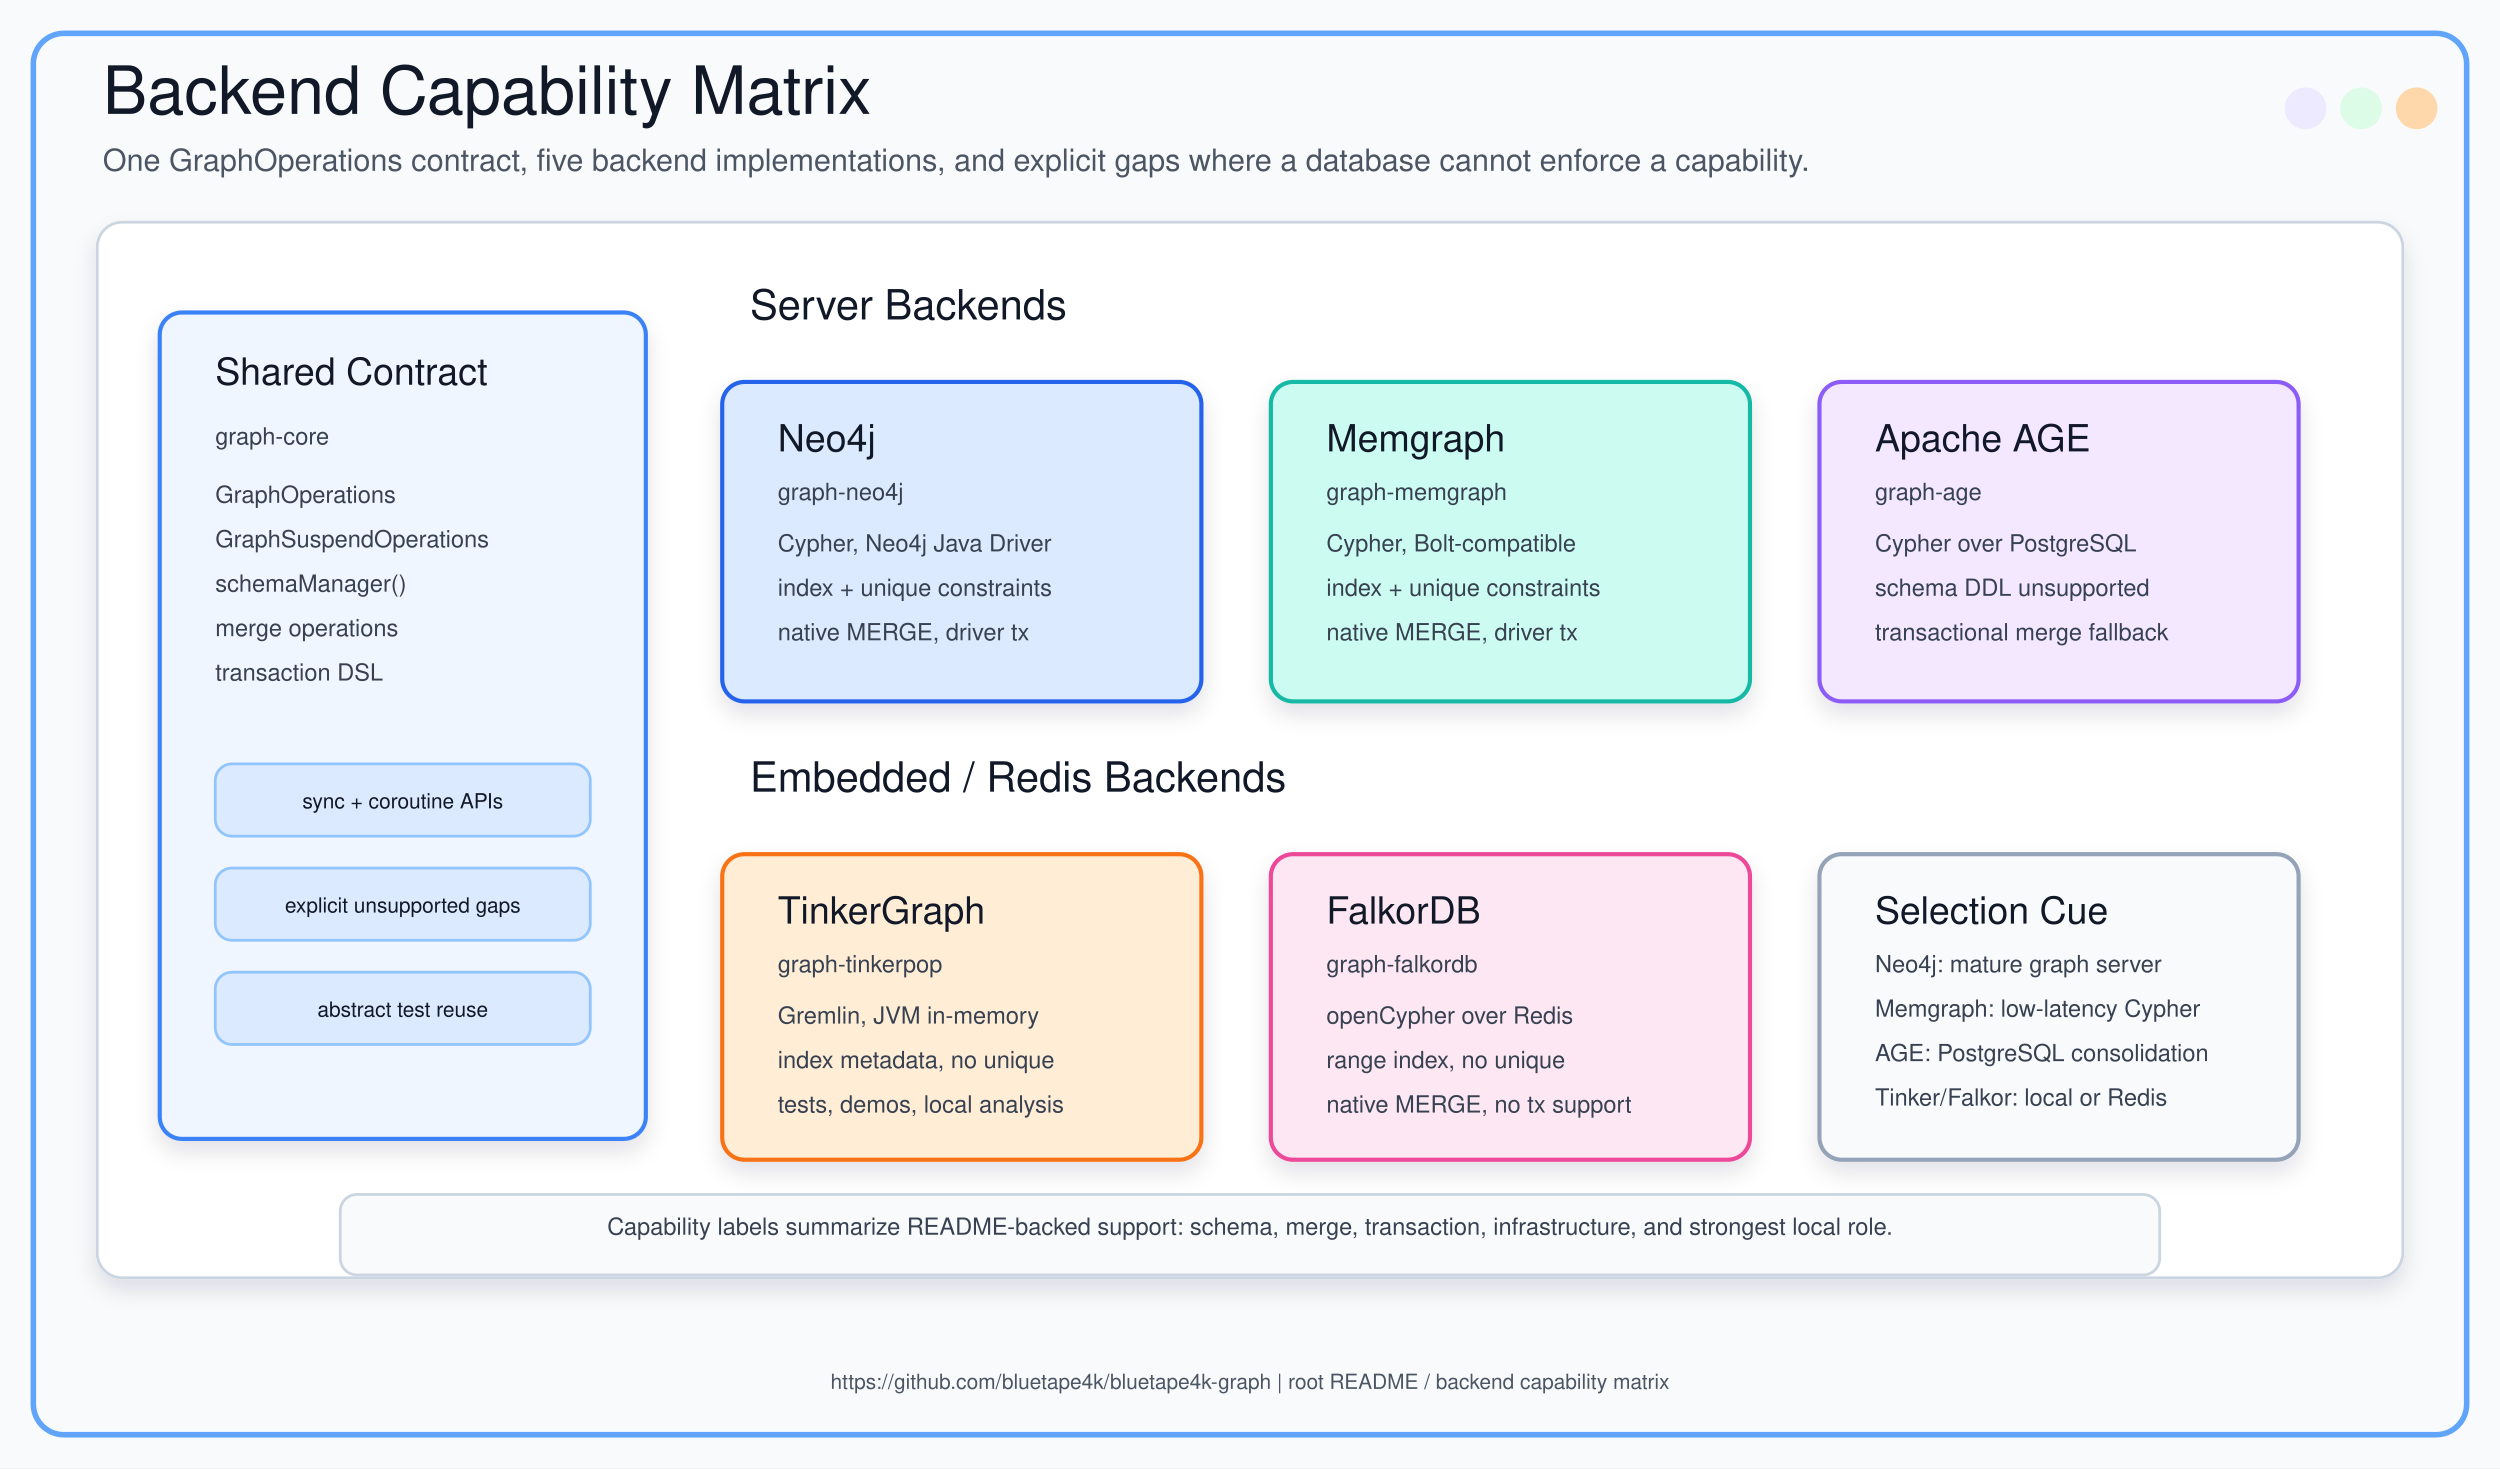
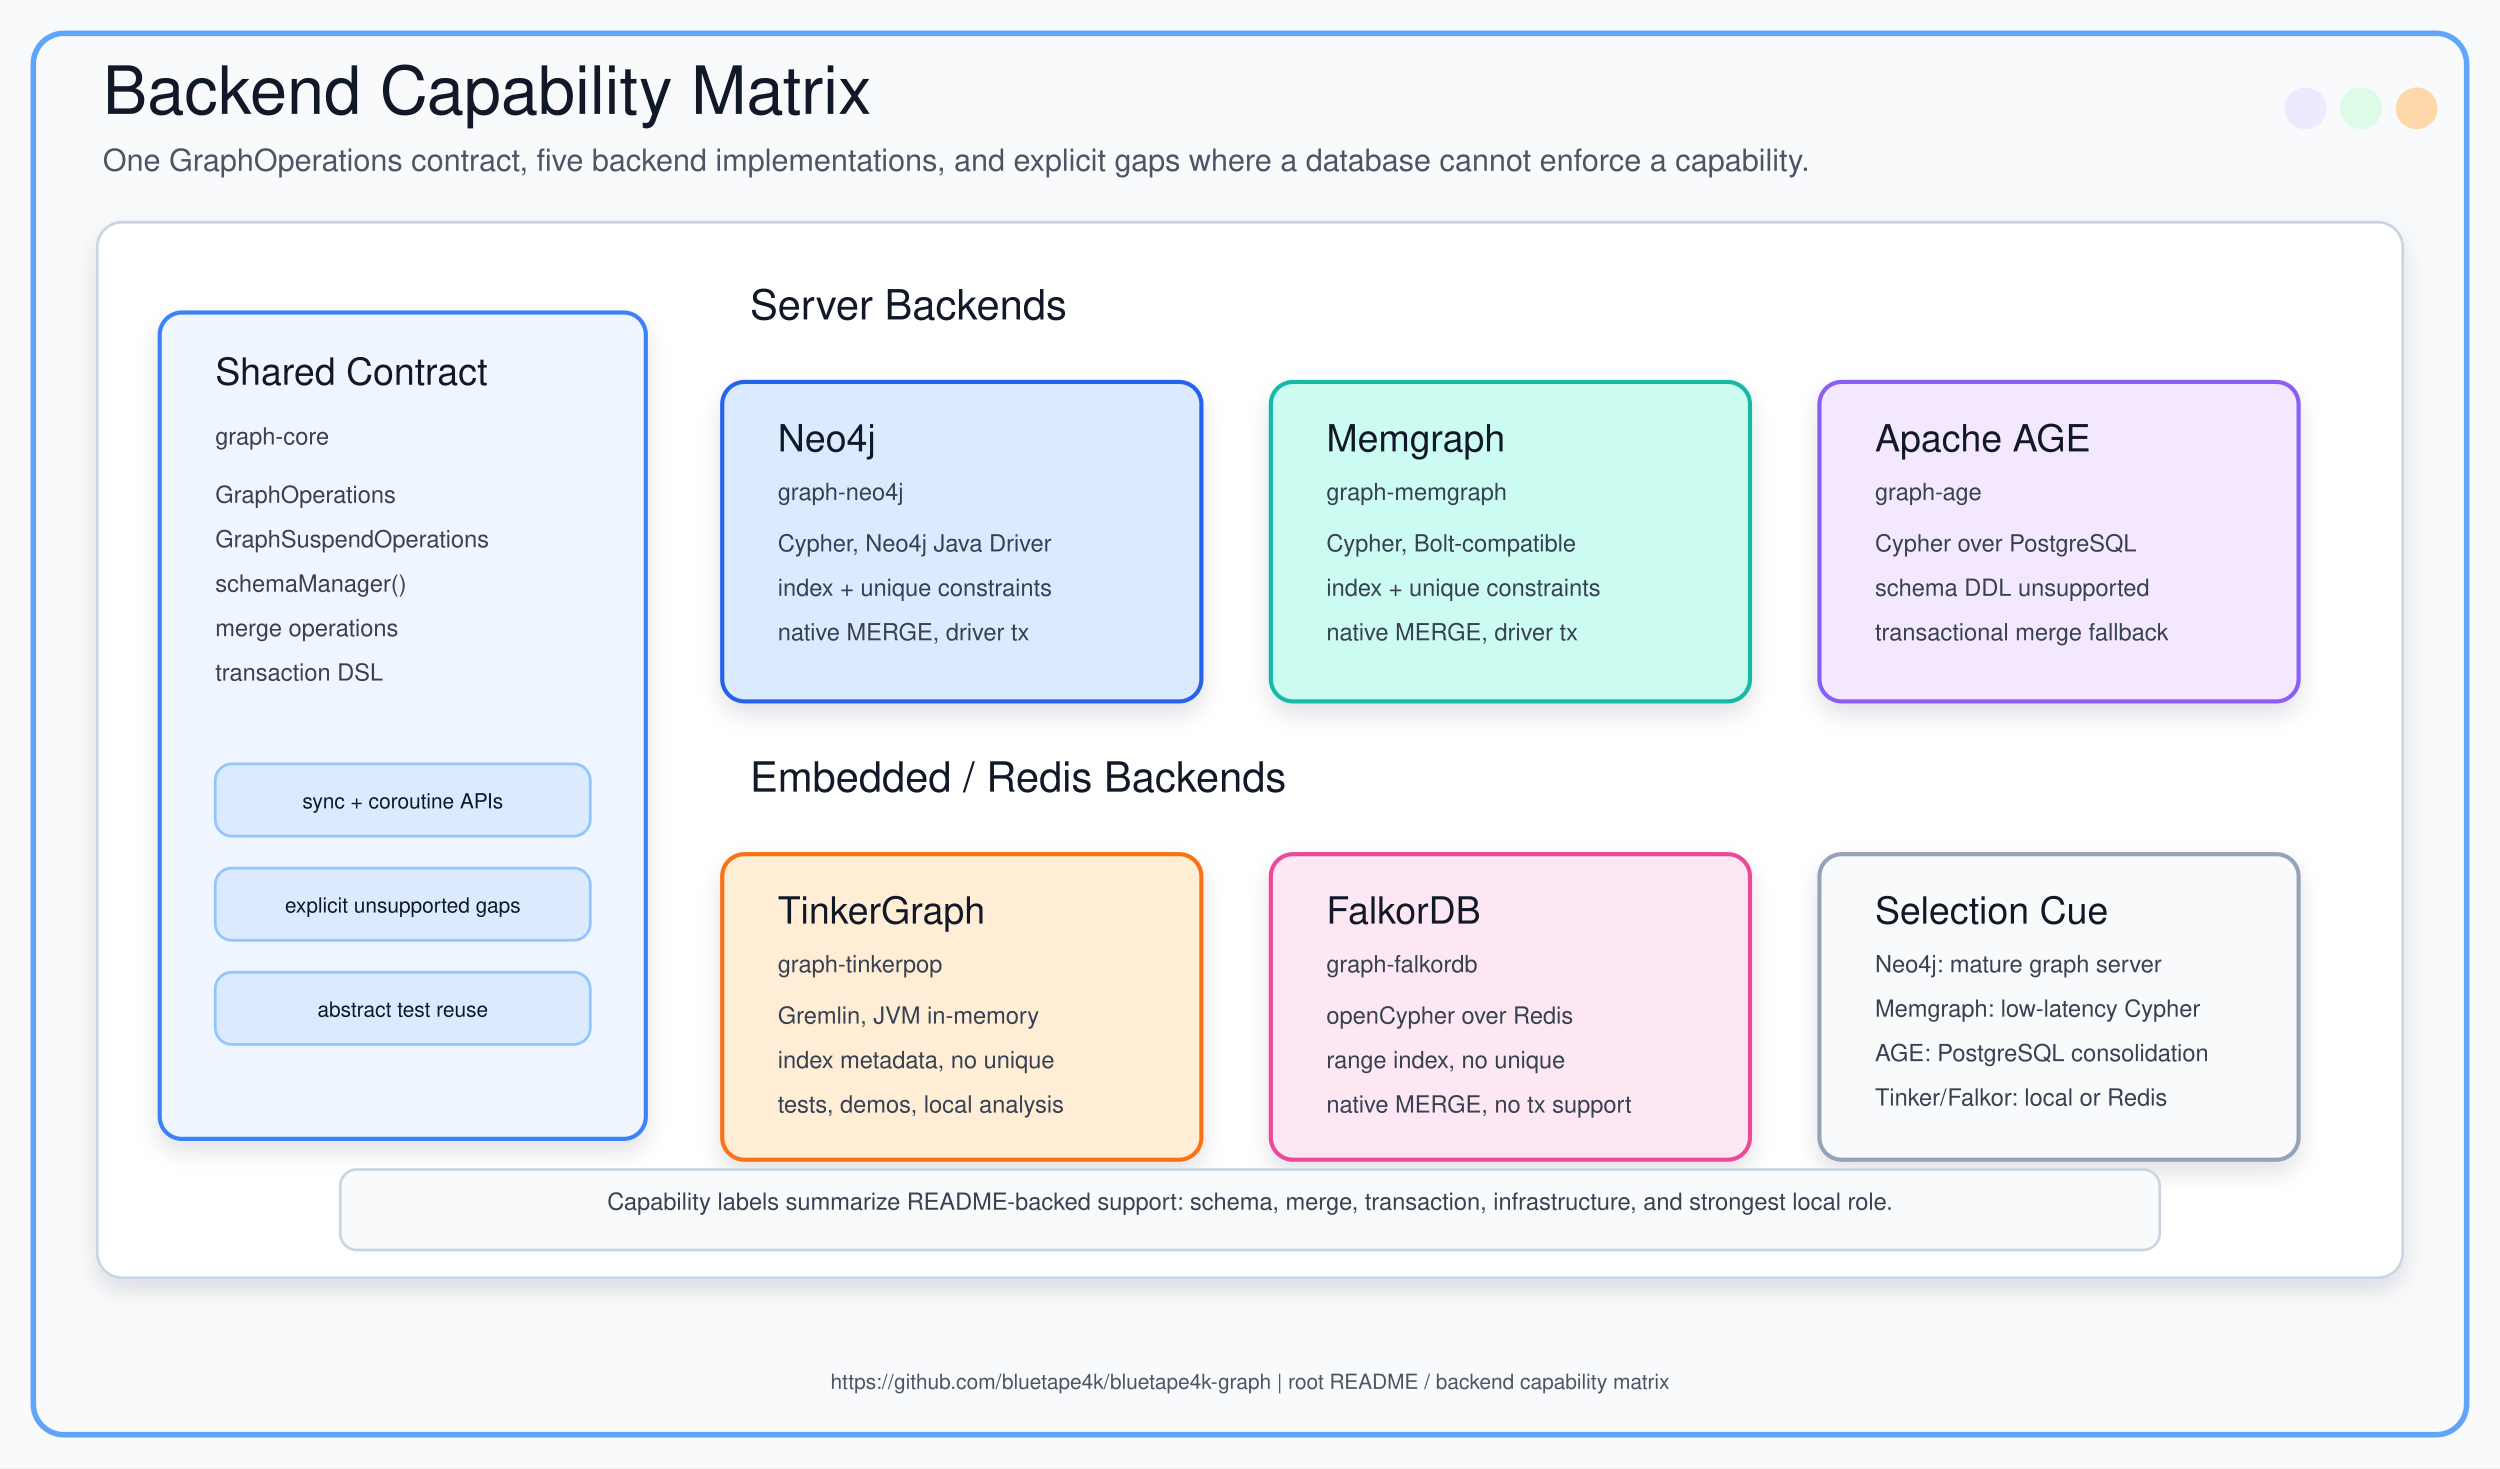
<svg xmlns="http://www.w3.org/2000/svg" width="1800" height="1057" viewBox="0 0 1800 1057" role="img" aria-labelledby="title desc">
  <defs>
    <filter id="shadow" x="-20%" y="-20%" width="140%" height="140%">
      <feDropShadow dx="0" dy="8" stdDeviation="8" flood-color="#0F172A" flood-opacity="0.12" />
    </filter>
    <style>
      .canvas { fill: #F8FAFC; }
      .outer { fill: none; stroke: #60A5FA; stroke-width: 4; }
      .panel { fill: #FFFFFF; stroke: #CBD5E1; stroke-width: 2; filter: url(#shadow); }
      .title { font-family: "Architects Daughter", "Comic Sans MS", "Helvetica", sans-serif; font-size: 48px; fill: #111827; }
      .subtitle { font-family: "Comic Mono", "Comic Sans MS", "Helvetica", sans-serif; font-size: 22px; fill: #4B5563; }
      .section { font-family: "Architects Daughter", "Comic Sans MS", "Helvetica", sans-serif; font-size: 30px; fill: #111827; }
      .label { font-family: "Architects Daughter", "Comic Sans MS", "Helvetica", sans-serif; font-size: 27px; fill: #111827; }
      .small { font-family: "Comic Mono", "Comic Sans MS", "Helvetica", sans-serif; font-size: 17px; fill: #374151; }
      .tiny { font-family: "Comic Mono", "Comic Sans MS", "Helvetica", sans-serif; font-size: 15px; fill: #4B5563; }
      .chip { font-family: "Comic Mono", "Comic Sans MS", "Helvetica", sans-serif; font-size: 15px; fill: #111827; }
      .card { filter: url(#shadow); }
    </style>
  </defs>
  <rect class="canvas" width="1800" height="1057" />
  <rect class="outer" x="24" y="24" width="1752" height="1009" rx="22" />
  <text x="74" y="82" class="title">Backend Capability Matrix</text>
  <text x="74" y="123" class="subtitle">One GraphOperations contract, five backend implementations, and explicit gaps where a database cannot enforce a capability.</text>
  <circle cx="1660" cy="78" r="15" fill="#EDE9FE" />
  <circle cx="1700" cy="78" r="15" fill="#DCFCE7" />
  <circle cx="1740" cy="78" r="15" fill="#FED7AA" />
  <rect x="70" y="160" width="1660" height="760" rx="18" class="panel" />
  <rect x="115" y="225" width="350" height="595" rx="16" fill="#EFF6FF" stroke="#3B82F6" stroke-width="3" class="card" />
  <text x="155" y="277" class="label">Shared Contract</text>
  <text x="155" y="320" class="small">graph-core</text>
  <text x="155" y="362" class="small">GraphOperations</text>
  <text x="155" y="394" class="small">GraphSuspendOperations</text>
  <text x="155" y="426" class="small">schemaManager()</text>
  <text x="155" y="458" class="small">merge operations</text>
  <text x="155" y="490" class="small">transaction DSL</text>
  <rect x="155" y="550" width="270" height="52" rx="12" fill="#DBEAFE" stroke="#93C5FD" stroke-width="2" />
  <text x="290" y="582" text-anchor="middle" class="chip">sync + coroutine APIs</text>
  <rect x="155" y="625" width="270" height="52" rx="12" fill="#DBEAFE" stroke="#93C5FD" stroke-width="2" />
  <text x="290" y="657" text-anchor="middle" class="chip">explicit unsupported gaps</text>
  <rect x="155" y="700" width="270" height="52" rx="12" fill="#DBEAFE" stroke="#93C5FD" stroke-width="2" />
  <text x="290" y="732" text-anchor="middle" class="chip">abstract test reuse</text>
  <text x="540" y="230" class="section">Server Backends</text>
  <rect x="520" y="275" width="345" height="230" rx="16" fill="#DBEAFE" stroke="#2563EB" stroke-width="3" class="card" />
  <text x="560" y="325" class="label">Neo4j</text>
  <text x="560" y="360" class="small">graph-neo4j</text>
  <text x="560" y="397" class="small">Cypher, Neo4j Java Driver</text>
  <text x="560" y="429" class="small">index + unique constraints</text>
  <text x="560" y="461" class="small">native MERGE, driver tx</text>
  <rect x="915" y="275" width="345" height="230" rx="16" fill="#CCFBF1" stroke="#14B8A6" stroke-width="3" class="card" />
  <text x="955" y="325" class="label">Memgraph</text>
  <text x="955" y="360" class="small">graph-memgraph</text>
  <text x="955" y="397" class="small">Cypher, Bolt-compatible</text>
  <text x="955" y="429" class="small">index + unique constraints</text>
  <text x="955" y="461" class="small">native MERGE, driver tx</text>
  <rect x="1310" y="275" width="345" height="230" rx="16" fill="#F3E8FF" stroke="#8B5CF6" stroke-width="3" class="card" />
  <text x="1350" y="325" class="label">Apache AGE</text>
  <text x="1350" y="360" class="small">graph-age</text>
  <text x="1350" y="397" class="small">Cypher over PostgreSQL</text>
  <text x="1350" y="429" class="small">schema DDL unsupported</text>
  <text x="1350" y="461" class="small">transactional merge fallback</text>
  <text x="540" y="570" class="section">Embedded / Redis Backends</text>
  <rect x="520" y="615" width="345" height="220" rx="16" fill="#FFEDD5" stroke="#F97316" stroke-width="3" class="card" />
  <text x="560" y="665" class="label">TinkerGraph</text>
  <text x="560" y="700" class="small">graph-tinkerpop</text>
  <text x="560" y="737" class="small">Gremlin, JVM in-memory</text>
  <text x="560" y="769" class="small">index metadata, no unique</text>
  <text x="560" y="801" class="small">tests, demos, local analysis</text>
  <rect x="915" y="615" width="345" height="220" rx="16" fill="#FCE7F3" stroke="#EC4899" stroke-width="3" class="card" />
  <text x="955" y="665" class="label">FalkorDB</text>
  <text x="955" y="700" class="small">graph-falkordb</text>
  <text x="955" y="737" class="small">openCypher over Redis</text>
  <text x="955" y="769" class="small">range index, no unique</text>
  <text x="955" y="801" class="small">native MERGE, no tx support</text>
  <rect x="1310" y="615" width="345" height="220" rx="16" fill="#F8FAFC" stroke="#94A3B8" stroke-width="3" class="card" />
  <text x="1350" y="665" class="label">Selection Cue</text>
  <text x="1350" y="700" class="small">Neo4j: mature graph server</text>
  <text x="1350" y="732" class="small">Memgraph: low-latency Cypher</text>
  <text x="1350" y="764" class="small">AGE: PostgreSQL consolidation</text>
  <text x="1350" y="796" class="small">Tinker/Falkor: local or Redis</text>
-   <rect x="245" y="860" width="1310" height="58" rx="12" fill="#F8FAFC" stroke="#CBD5E1" stroke-width="2" />
-   <text x="900" y="889" text-anchor="middle" class="small">Capability labels summarize README-backed support: schema, merge, transaction, infrastructure, and strongest local role.</text>
+   <rect x="245" y="842" width="1310" height="58" rx="12" fill="#F8FAFC" stroke="#CBD5E1" stroke-width="2" />
+   <text x="900" y="871" text-anchor="middle" class="small">Capability labels summarize README-backed support: schema, merge, transaction, infrastructure, and strongest local role.</text>
  <text x="900" y="1000" text-anchor="middle" class="tiny">https://github.com/bluetape4k/bluetape4k-graph | root README / backend capability matrix</text>
</svg>
